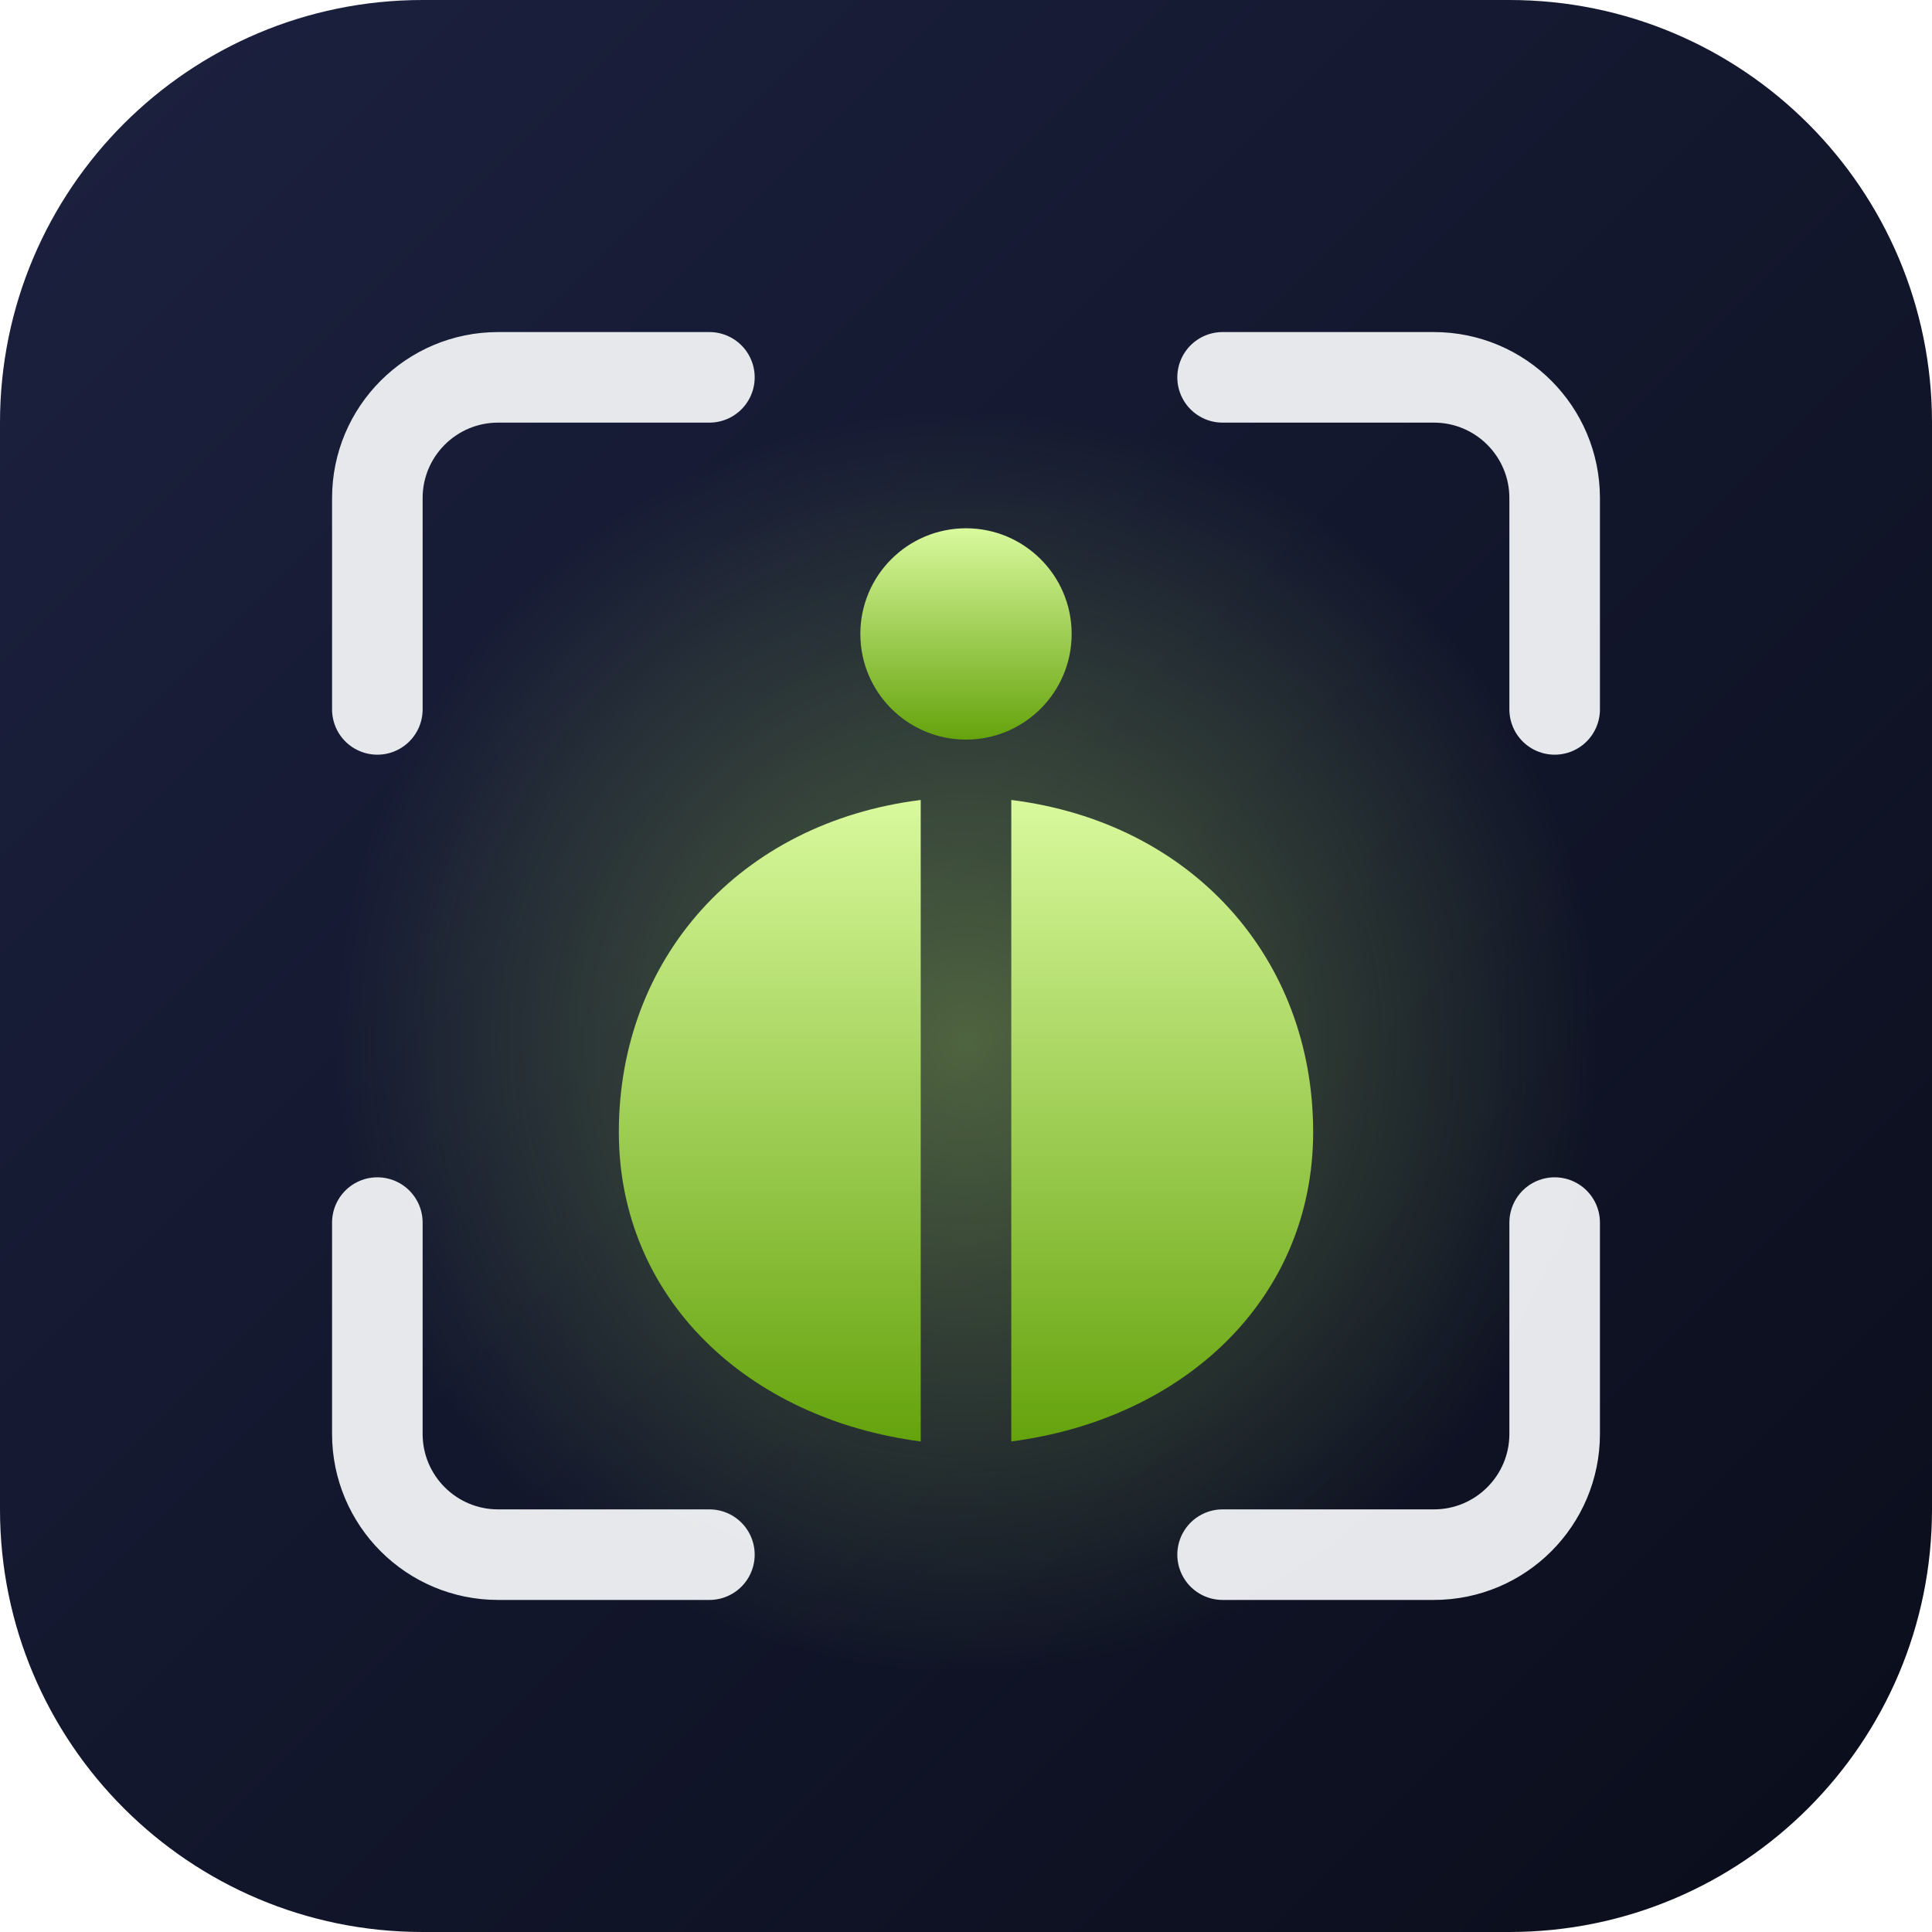
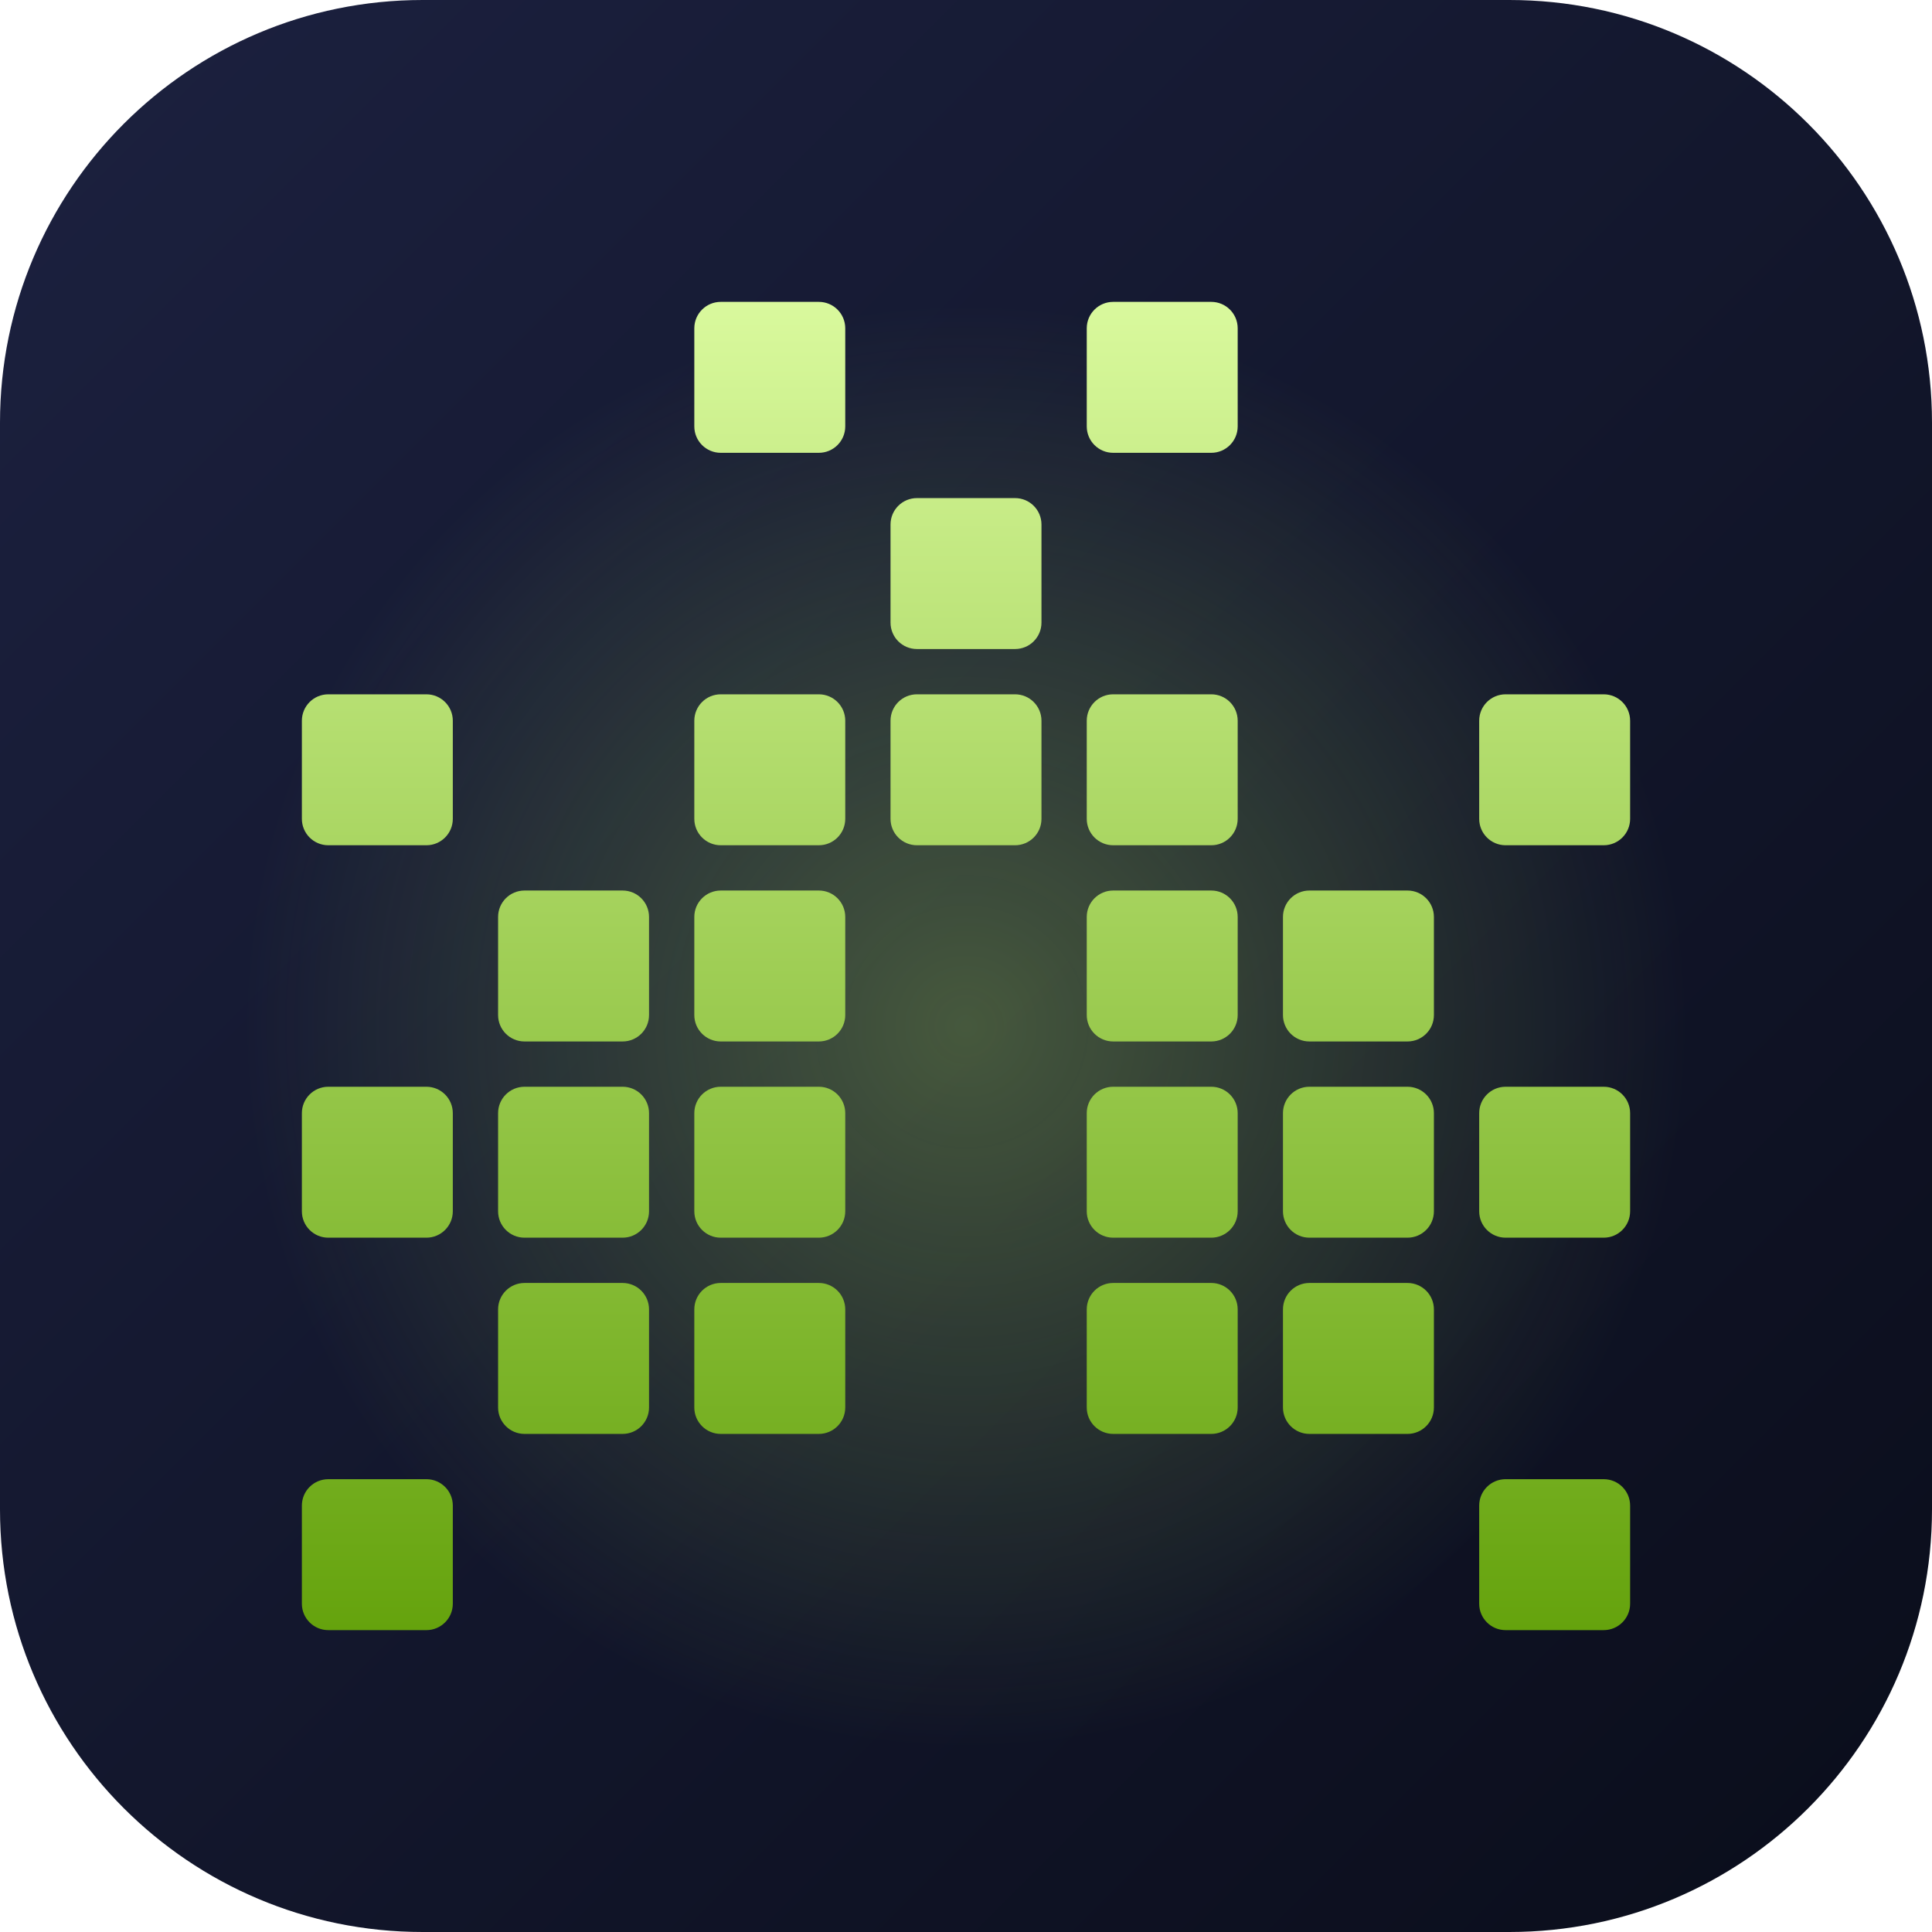
<svg xmlns="http://www.w3.org/2000/svg" viewBox="0 0 256 256" width="256" height="256">
  <defs>
    <linearGradient id="bh-bg" x1="0" y1="0" x2="1" y2="1">
      <stop offset="0" stop-color="#1c2140" />
      <stop offset="1" stop-color="#0a0d1a" />
    </linearGradient>
-     <linearGradient id="bh-lime" x1="0" y1="0" x2="0" y2="1">
+     <linearGradient id="bh-lime" gradientUnits="userSpaceOnUse" x1="0" y1="40" x2="0" y2="216">
      <stop offset="0" stop-color="#d9f99d" />
      <stop offset="1" stop-color="#65a30d" />
    </linearGradient>
    <radialGradient id="bh-glow" cx="0.5" cy="0.5" r="0.5">
-       <stop offset="0" stop-color="#bef264" stop-opacity="0.35" />
+       <stop offset="0" stop-color="#bef264" stop-opacity="0.3" />
      <stop offset="1" stop-color="#bef264" stop-opacity="0" />
    </radialGradient>
  </defs>
  <rect width="256" height="256" rx="56" fill="url(#bh-bg)" />
-   <circle cx="128" cy="138" r="84" fill="url(#bh-glow)" />
-   <g fill="none" stroke="#f8fafc" stroke-width="12" stroke-linecap="round" stroke-linejoin="round" opacity="0.92">
-     <path d="M50 94V66a16 16 0 0 1 16-16h28" />
-     <path d="M162 50h28a16 16 0 0 1 16 16v28" />
-     <path d="M206 162v28a16 16 0 0 1-16 16h-28" />
-     <path d="M94 206H66a16 16 0 0 1-16-16v-28" />
+   <circle cx="128" cy="136" r="96" fill="url(#bh-glow)" />
+   <g fill="url(#bh-lime)">
+     <rect x="92" y="40" width="20" height="20" rx="3.5" />
+     <rect x="144" y="40" width="20" height="20" rx="3.5" />
+     <rect x="118" y="66" width="20" height="20" rx="3.5" />
+     <rect x="40" y="92" width="20" height="20" rx="3.5" />
+     <rect x="92" y="92" width="20" height="20" rx="3.5" />
+     <rect x="118" y="92" width="20" height="20" rx="3.5" />
+     <rect x="144" y="92" width="20" height="20" rx="3.5" />
+     <rect x="196" y="92" width="20" height="20" rx="3.5" />
+     <rect x="66" y="118" width="20" height="20" rx="3.5" />
+     <rect x="92" y="118" width="20" height="20" rx="3.5" />
+     <rect x="144" y="118" width="20" height="20" rx="3.5" />
+     <rect x="170" y="118" width="20" height="20" rx="3.5" />
+     <rect x="40" y="144" width="20" height="20" rx="3.5" />
+     <rect x="66" y="144" width="20" height="20" rx="3.5" />
+     <rect x="92" y="144" width="20" height="20" rx="3.5" />
+     <rect x="144" y="144" width="20" height="20" rx="3.5" />
+     <rect x="170" y="144" width="20" height="20" rx="3.5" />
+     <rect x="196" y="144" width="20" height="20" rx="3.5" />
+     <rect x="66" y="170" width="20" height="20" rx="3.5" />
+     <rect x="92" y="170" width="20" height="20" rx="3.5" />
+     <rect x="144" y="170" width="20" height="20" rx="3.5" />
+     <rect x="170" y="170" width="20" height="20" rx="3.5" />
+     <rect x="40" y="196" width="20" height="20" rx="3.5" />
+     <rect x="196" y="196" width="20" height="20" rx="3.5" />
  </g>
-   <circle cx="128" cy="84" r="14" fill="url(#bh-lime)" />
-   <path d="M122 106C98 109 82 127 82 150C82 172 99 188 122 191Z" fill="url(#bh-lime)" />
-   <path d="M134 106C158 109 174 127 174 150C174 172 157 188 134 191Z" fill="url(#bh-lime)" />
</svg>
